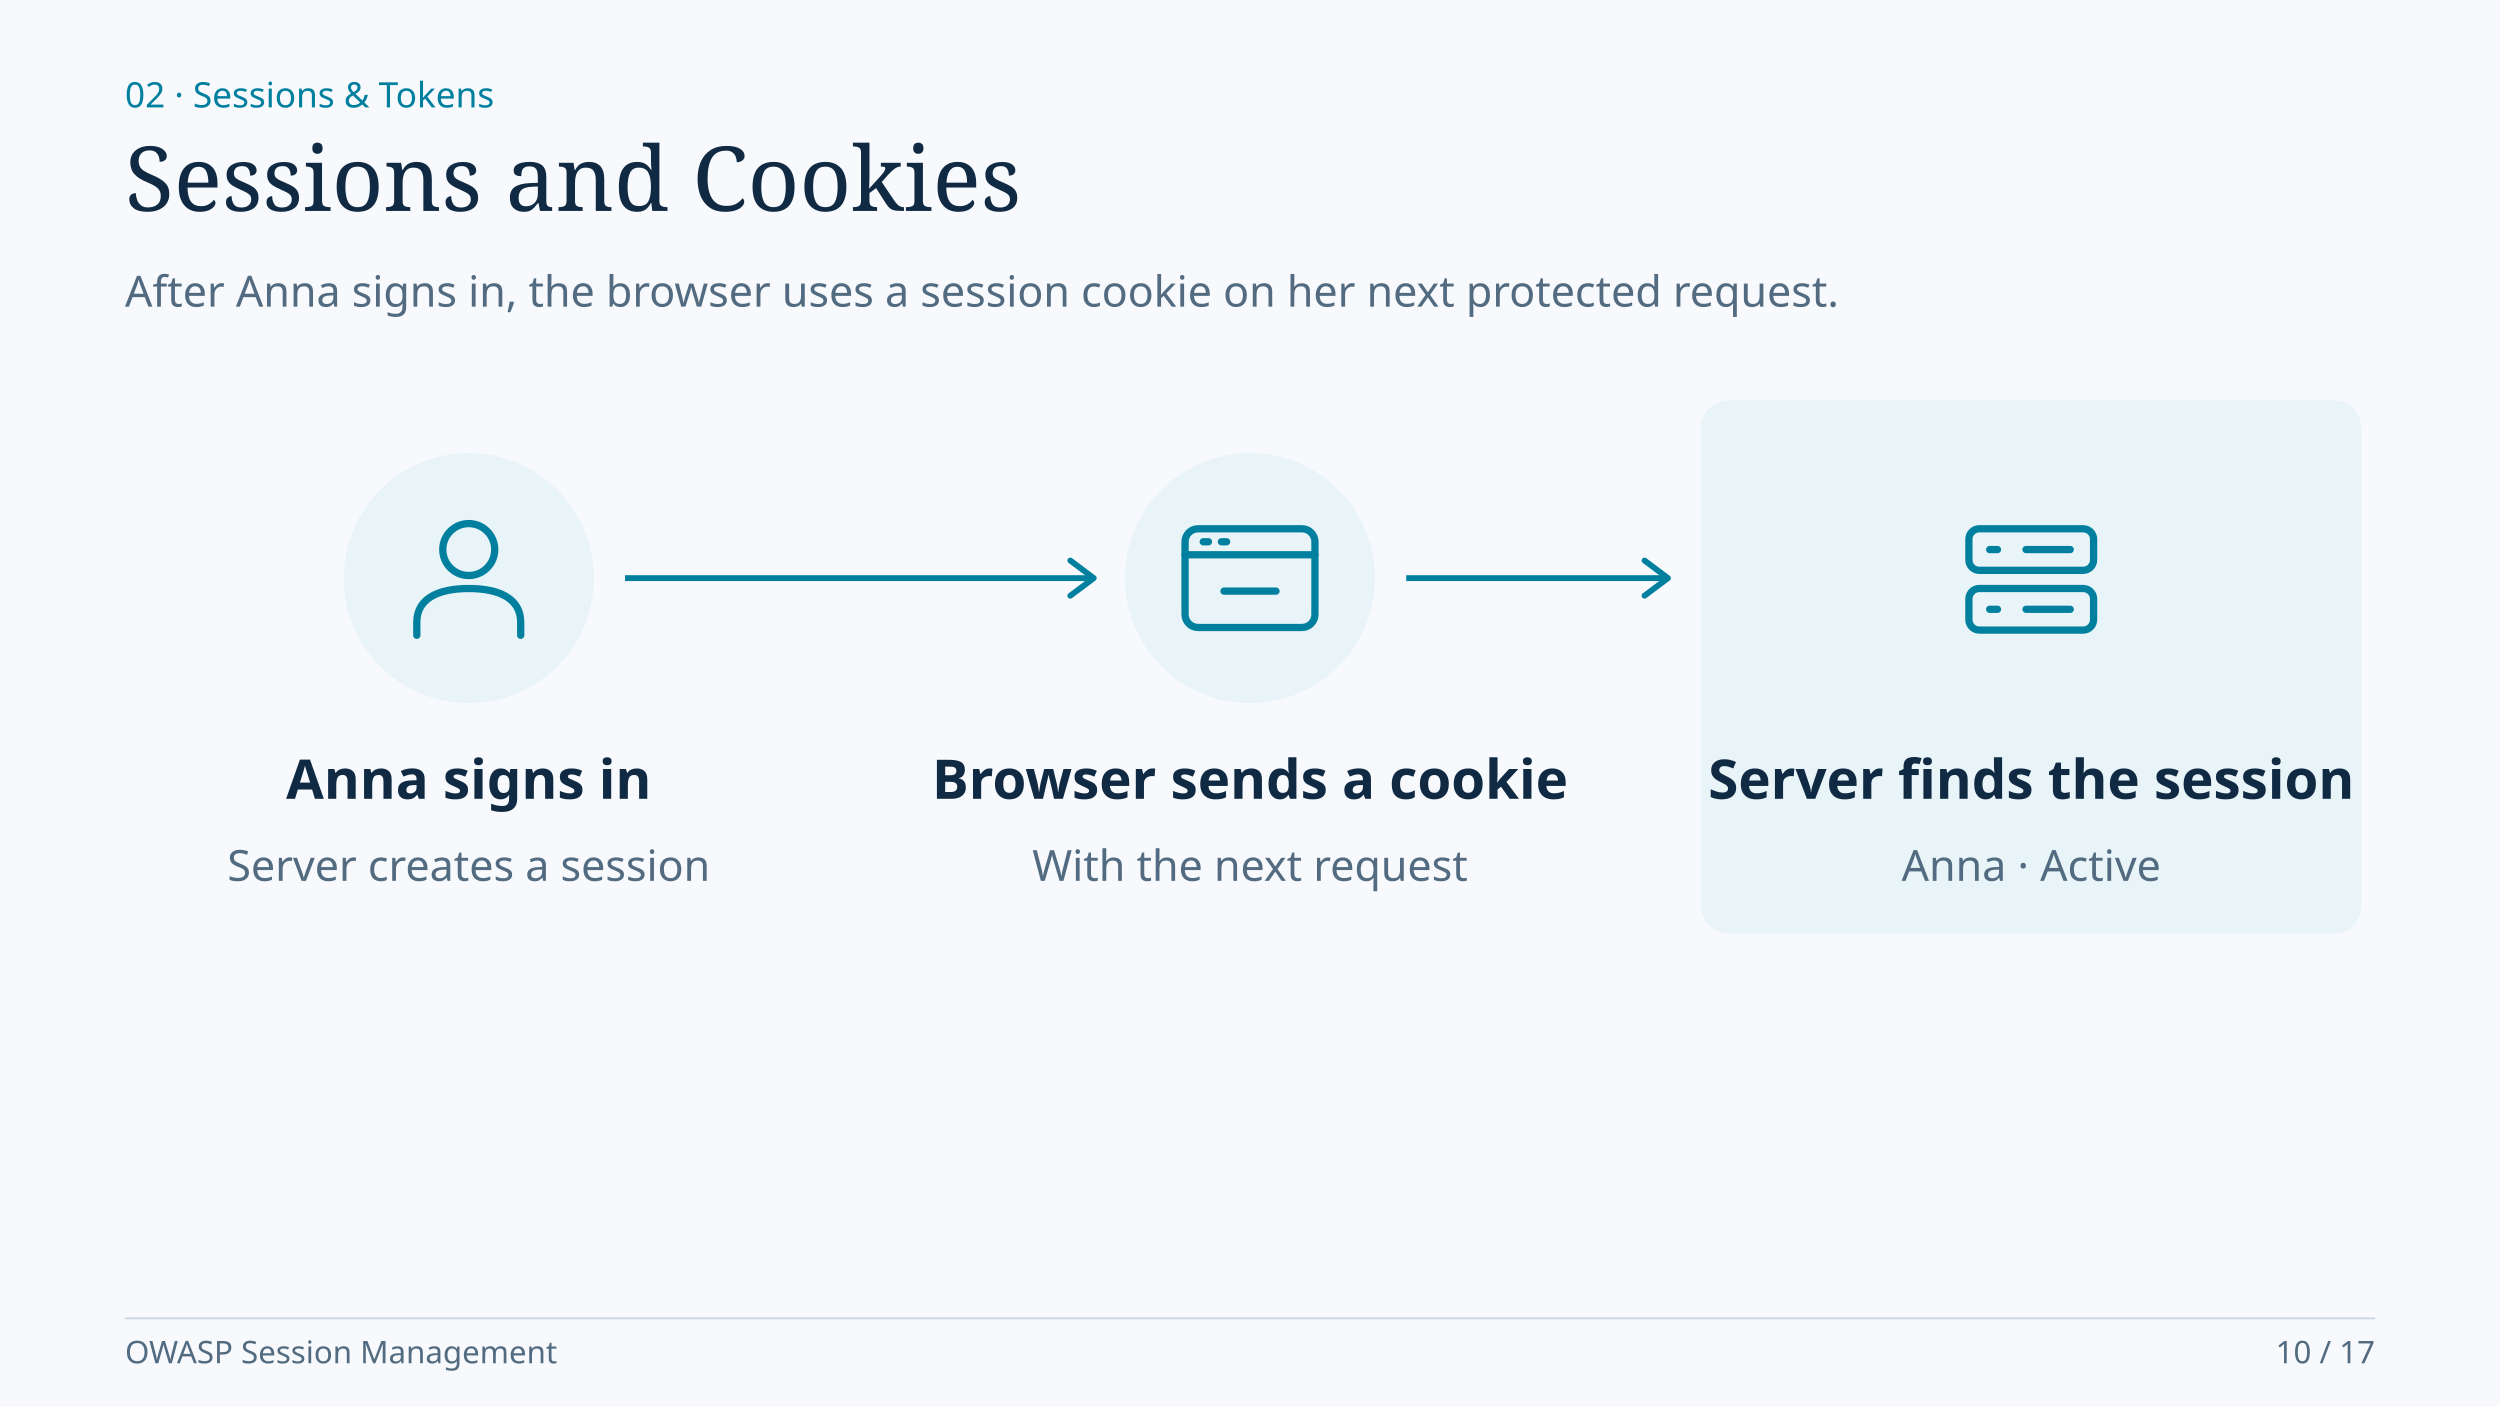
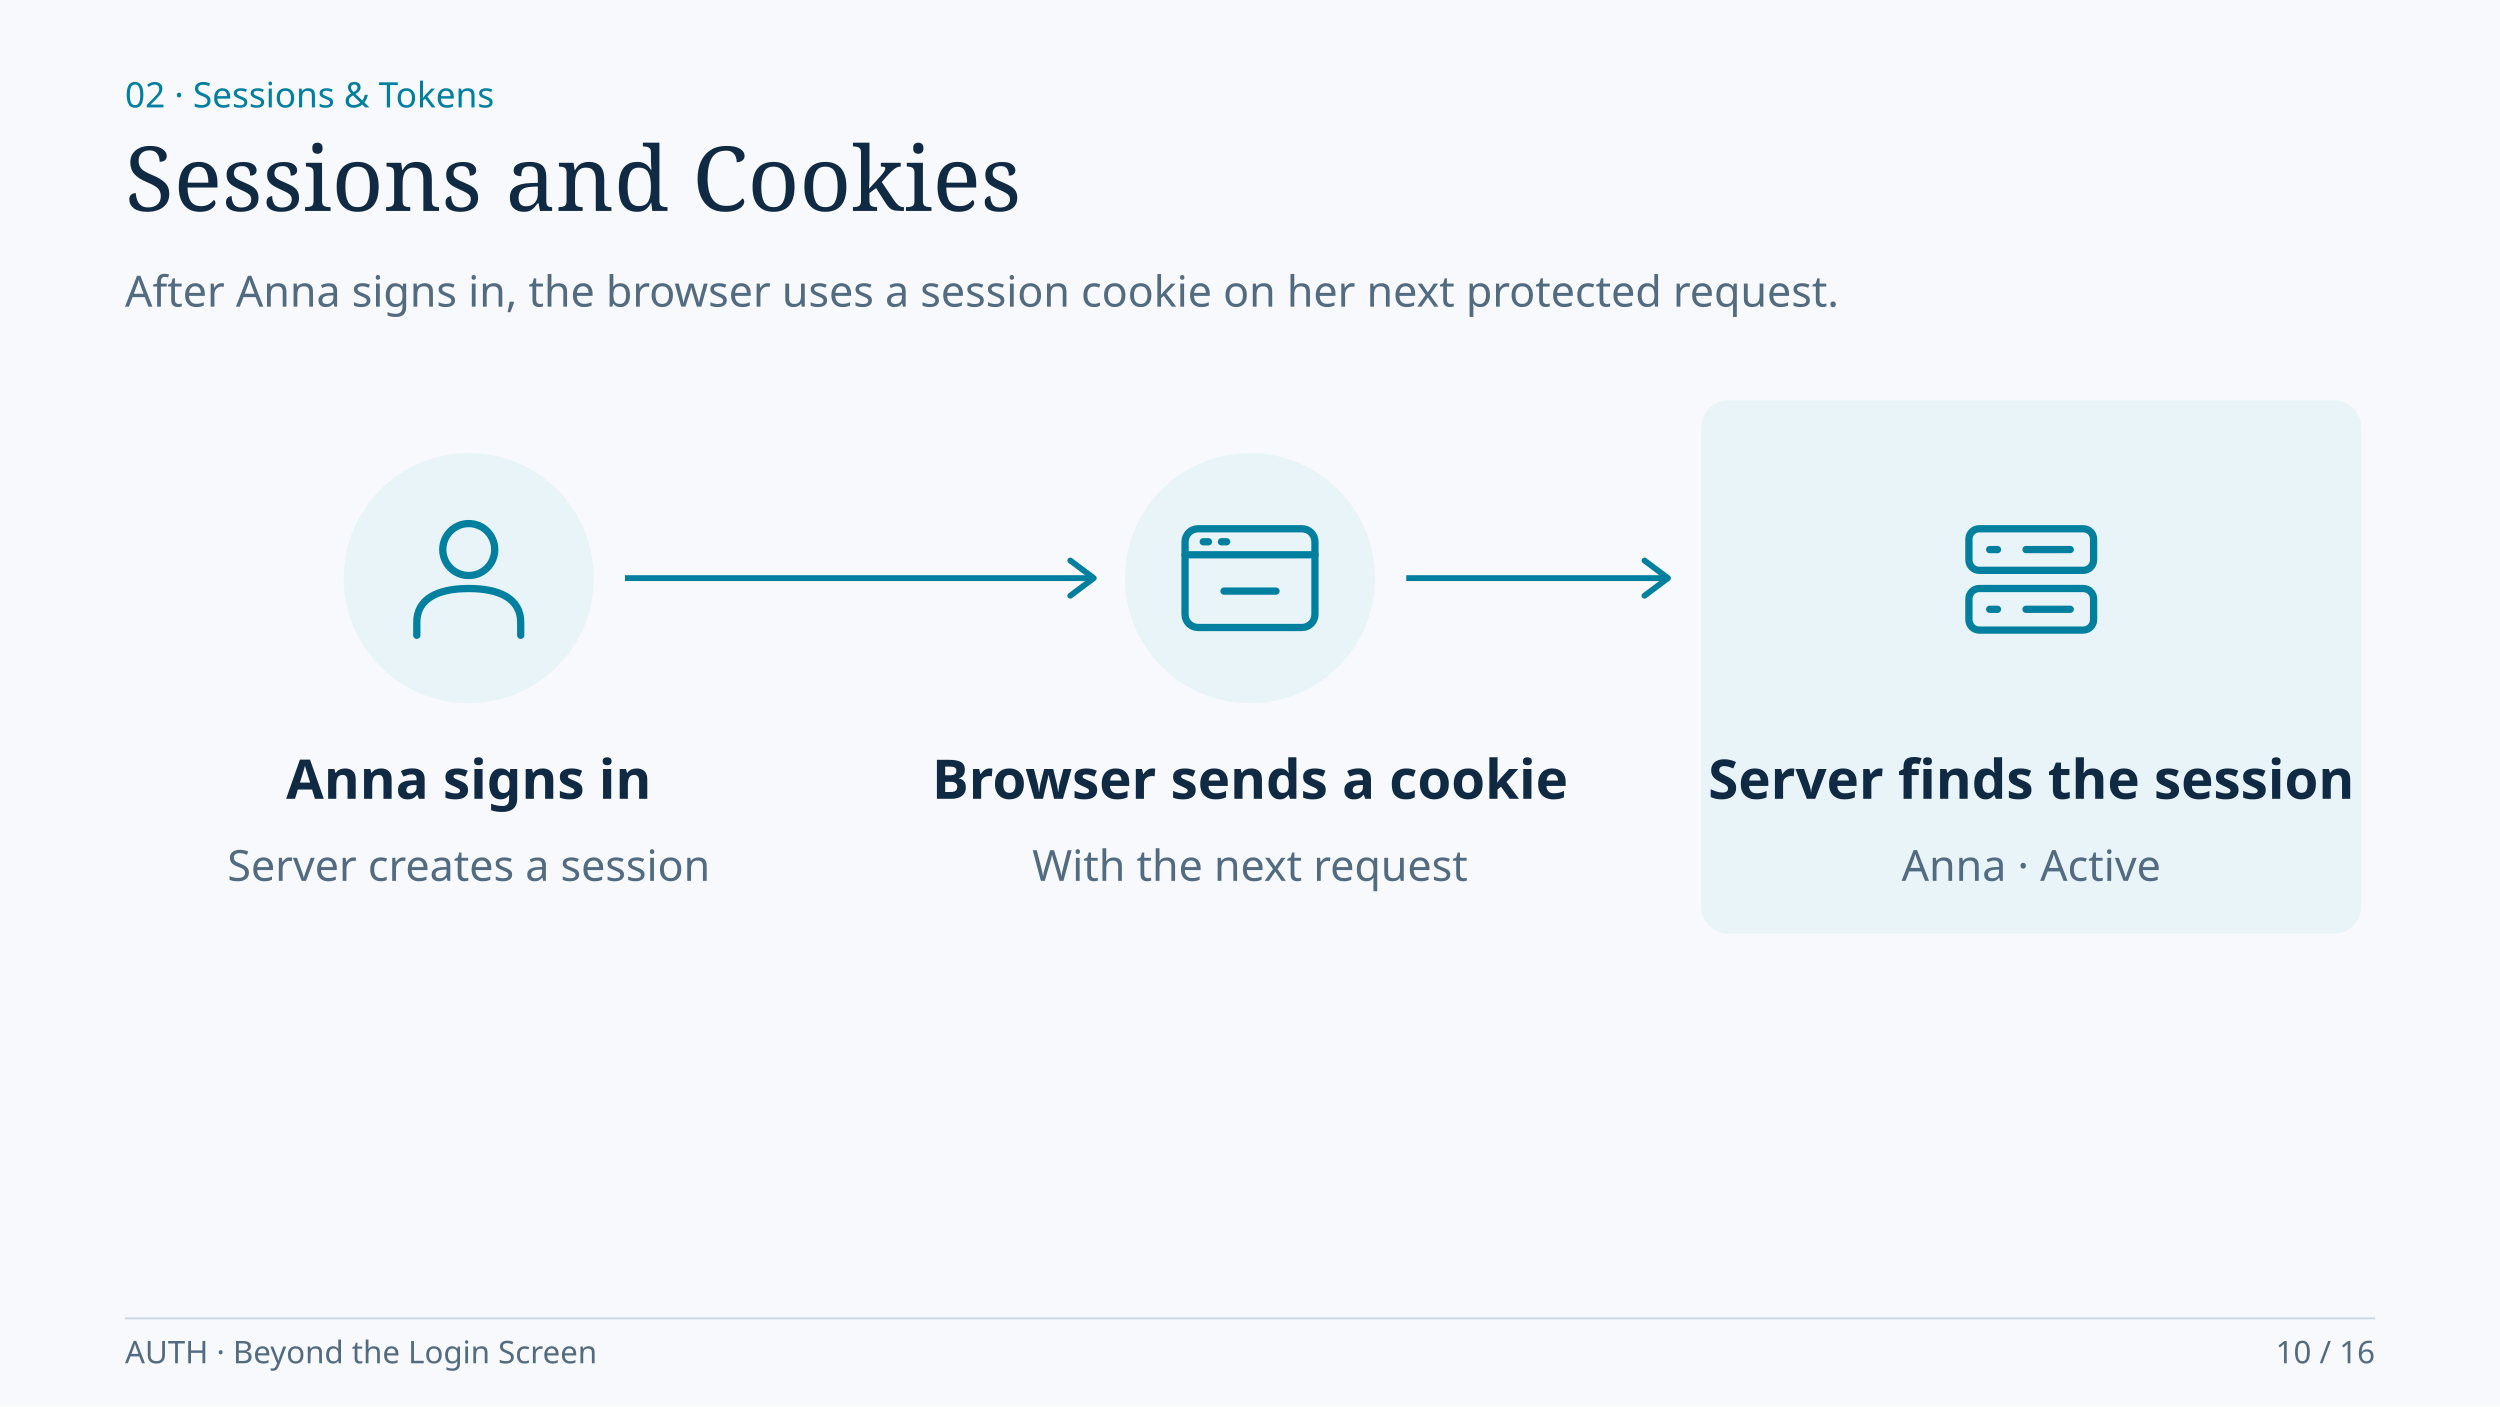
<svg xmlns="http://www.w3.org/2000/svg" viewBox="0 0 1280 720" data-pptx-page-role="content" font-family="Segoe UI, sans-serif">
  <rect id="background" data-pptx-role="background" width="1280" height="720" fill="#F7F9FC" />
  <g id="title" data-pptx-bounds="64 33 1152 148">
    <text id="agenda-section" x="64" y="55" font-size="18" fill="#007F9E">02 · Sessions &amp; Tokens</text>
    <text id="slide-title" x="64" y="108" font-size="46" fill="#102A43" font-family="Cambria, serif">Sessions and Cookies</text>
    <text id="slide-context" x="64" y="157" font-size="22" fill="#526B80">After Anna signs in, the browser uses a session cookie on her next protected request.</text>
  </g>
  <g id="main-visual" data-pptx-bounds="64 198 1152 448">
    <g transform="translate(0 -32)">
      <circle cx="240" cy="328" r="64" fill="#E8F4F8" />
      <g transform="translate(200.1 292.09) scale(1.33)" fill="none" stroke="#007F9E" stroke-width="2.8" stroke-linecap="round" stroke-linejoin="round">
        <circle cx="30" cy="16" r="10" />
        <path d="M 10 49 V 44 C 10 35 18 31 30 31 C 42 31 50 35 50 44 V 49" />
      </g>
      <text x="240" y="441" font-size="28" fill="#102A43" text-anchor="middle" font-weight="700">Anna signs in</text>
      <text x="240" y="483" font-size="22" fill="#526B80" text-anchor="middle">Server creates a session</text>
      <circle cx="640" cy="328" r="64" fill="#E8F4F8" />
      <g transform="translate(600.1 292.09) scale(1.33)" fill="none" stroke="#007F9E" stroke-width="2.8" stroke-linecap="round" stroke-linejoin="round">
        <rect x="5" y="8" width="50" height="38" rx="5" />
        <path d="M 5 18 H 55 M 12 13 H 14 M 19 13 H 21 M 20 32 H 40" />
      </g>
      <text x="640" y="441" font-size="28" fill="#102A43" text-anchor="middle" font-weight="700">Browser sends a cookie</text>
      <text x="640" y="483" font-size="22" fill="#526B80" text-anchor="middle">With the next request</text>
      <rect x="871" y="237" width="338" height="273" rx="14" fill="#E8F4F8" />
      <g transform="translate(1000.1 292.09) scale(1.33)" fill="none" stroke="#007F9E" stroke-width="2.8" stroke-linecap="round" stroke-linejoin="round">
        <rect x="6" y="8" width="48" height="16" rx="4" />
        <rect x="6" y="31" width="48" height="16" rx="4" />
        <path d="M 14 16 H 17 M 14 39 H 17 M 28 16 H 45 M 28 39 H 45" />
      </g>
      <text x="1040" y="441" font-size="28" fill="#102A43" text-anchor="middle" font-weight="700">Server finds the session</text>
      <text x="1040" y="483" font-size="22" fill="#526B80" text-anchor="middle">Anna · Active</text>
      <path d="M 320 328 H 560" fill="none" stroke="#007F9E" stroke-width="3" />
      <path d="M 548 319 L 560 328 L 548 337" fill="none" stroke="#007F9E" stroke-width="3" stroke-linecap="round" stroke-linejoin="round" />
      <path d="M 720 328 H 854" fill="none" stroke="#007F9E" stroke-width="3" />
      <path d="M 842 319 L 854 328 L 842 337" fill="none" stroke="#007F9E" stroke-width="3" stroke-linecap="round" stroke-linejoin="round" />
    </g>
  </g>
  <g id="footer" data-pptx-role="footer" data-pptx-bounds="64 670 1152 40">
    <line x1="64" y1="675" x2="1216" y2="675" stroke="#CAD7E2" stroke-width="1" />
-     <text x="64" y="698" font-size="16" fill="#526B80">OWASP Session Management</text>
-     <text x="1216" y="698" text-anchor="end" font-size="16" fill="#526B80">10 / 17</text>
+     <text x="64" y="698" font-size="16" fill="#526B80">AUTH · Beyond the Login Screen</text>
+     <text x="1216" y="698" text-anchor="end" font-size="16" fill="#526B80">10 / 16</text>
  </g>
</svg>
